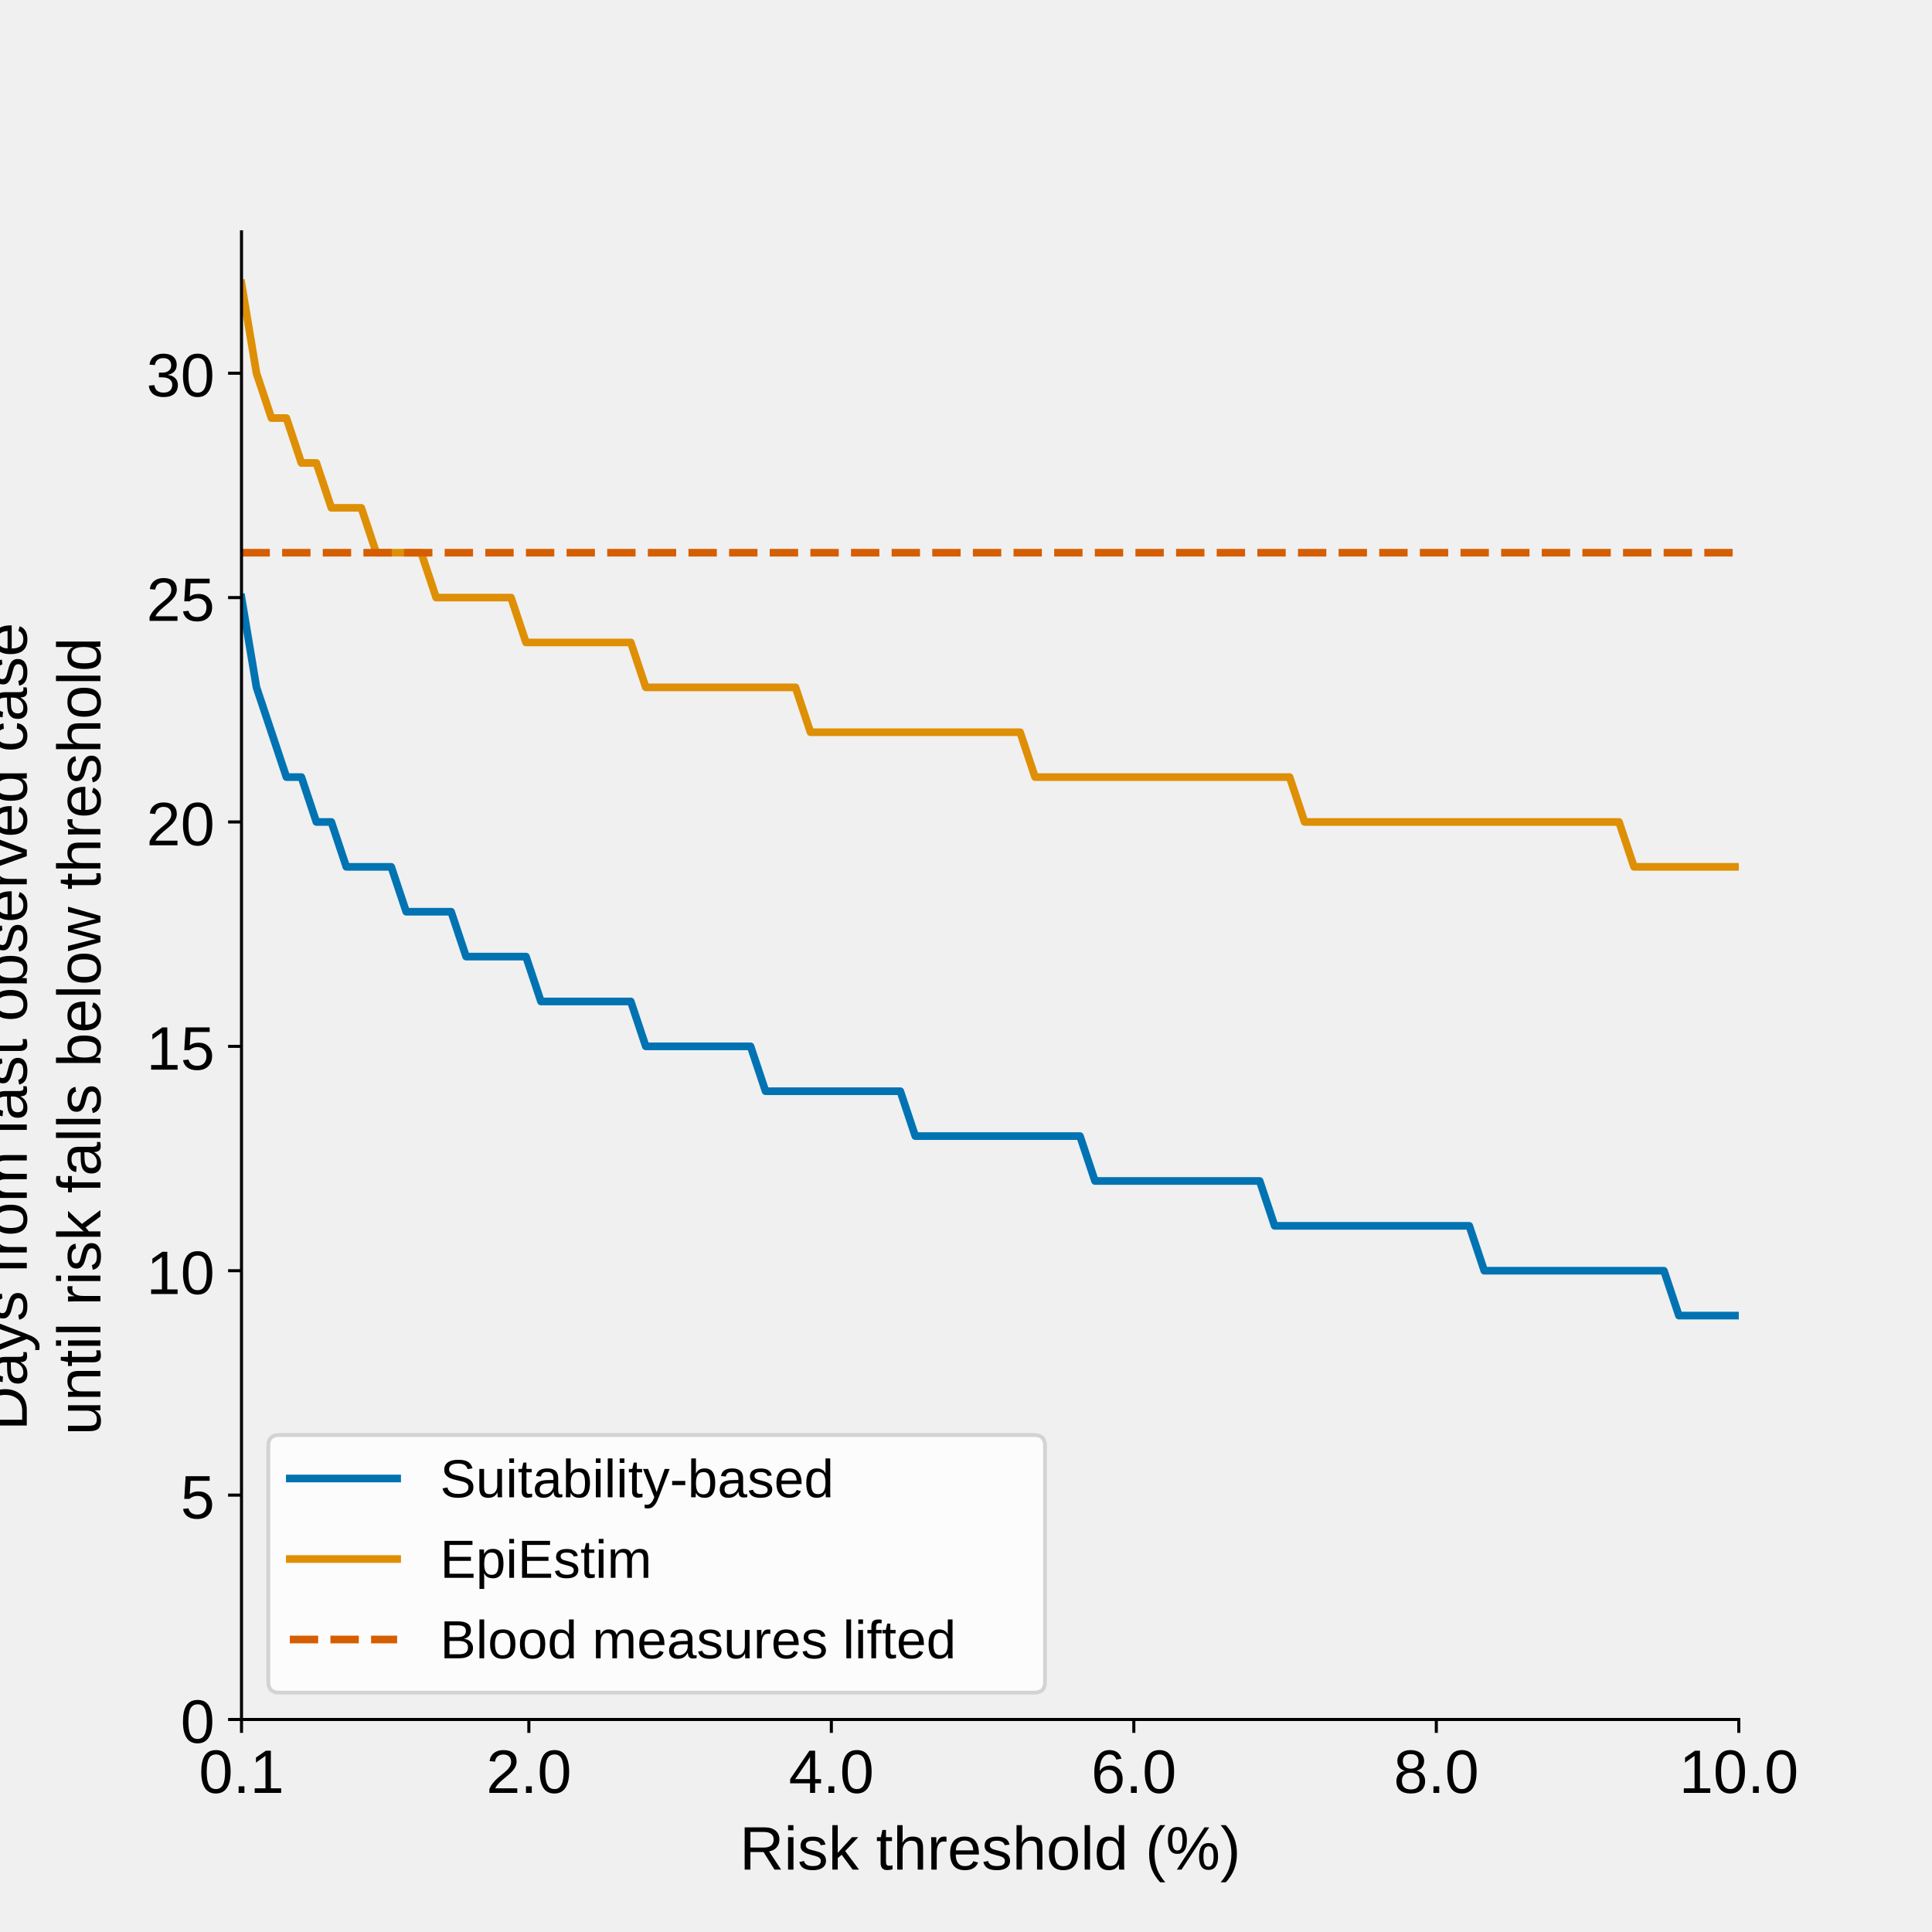
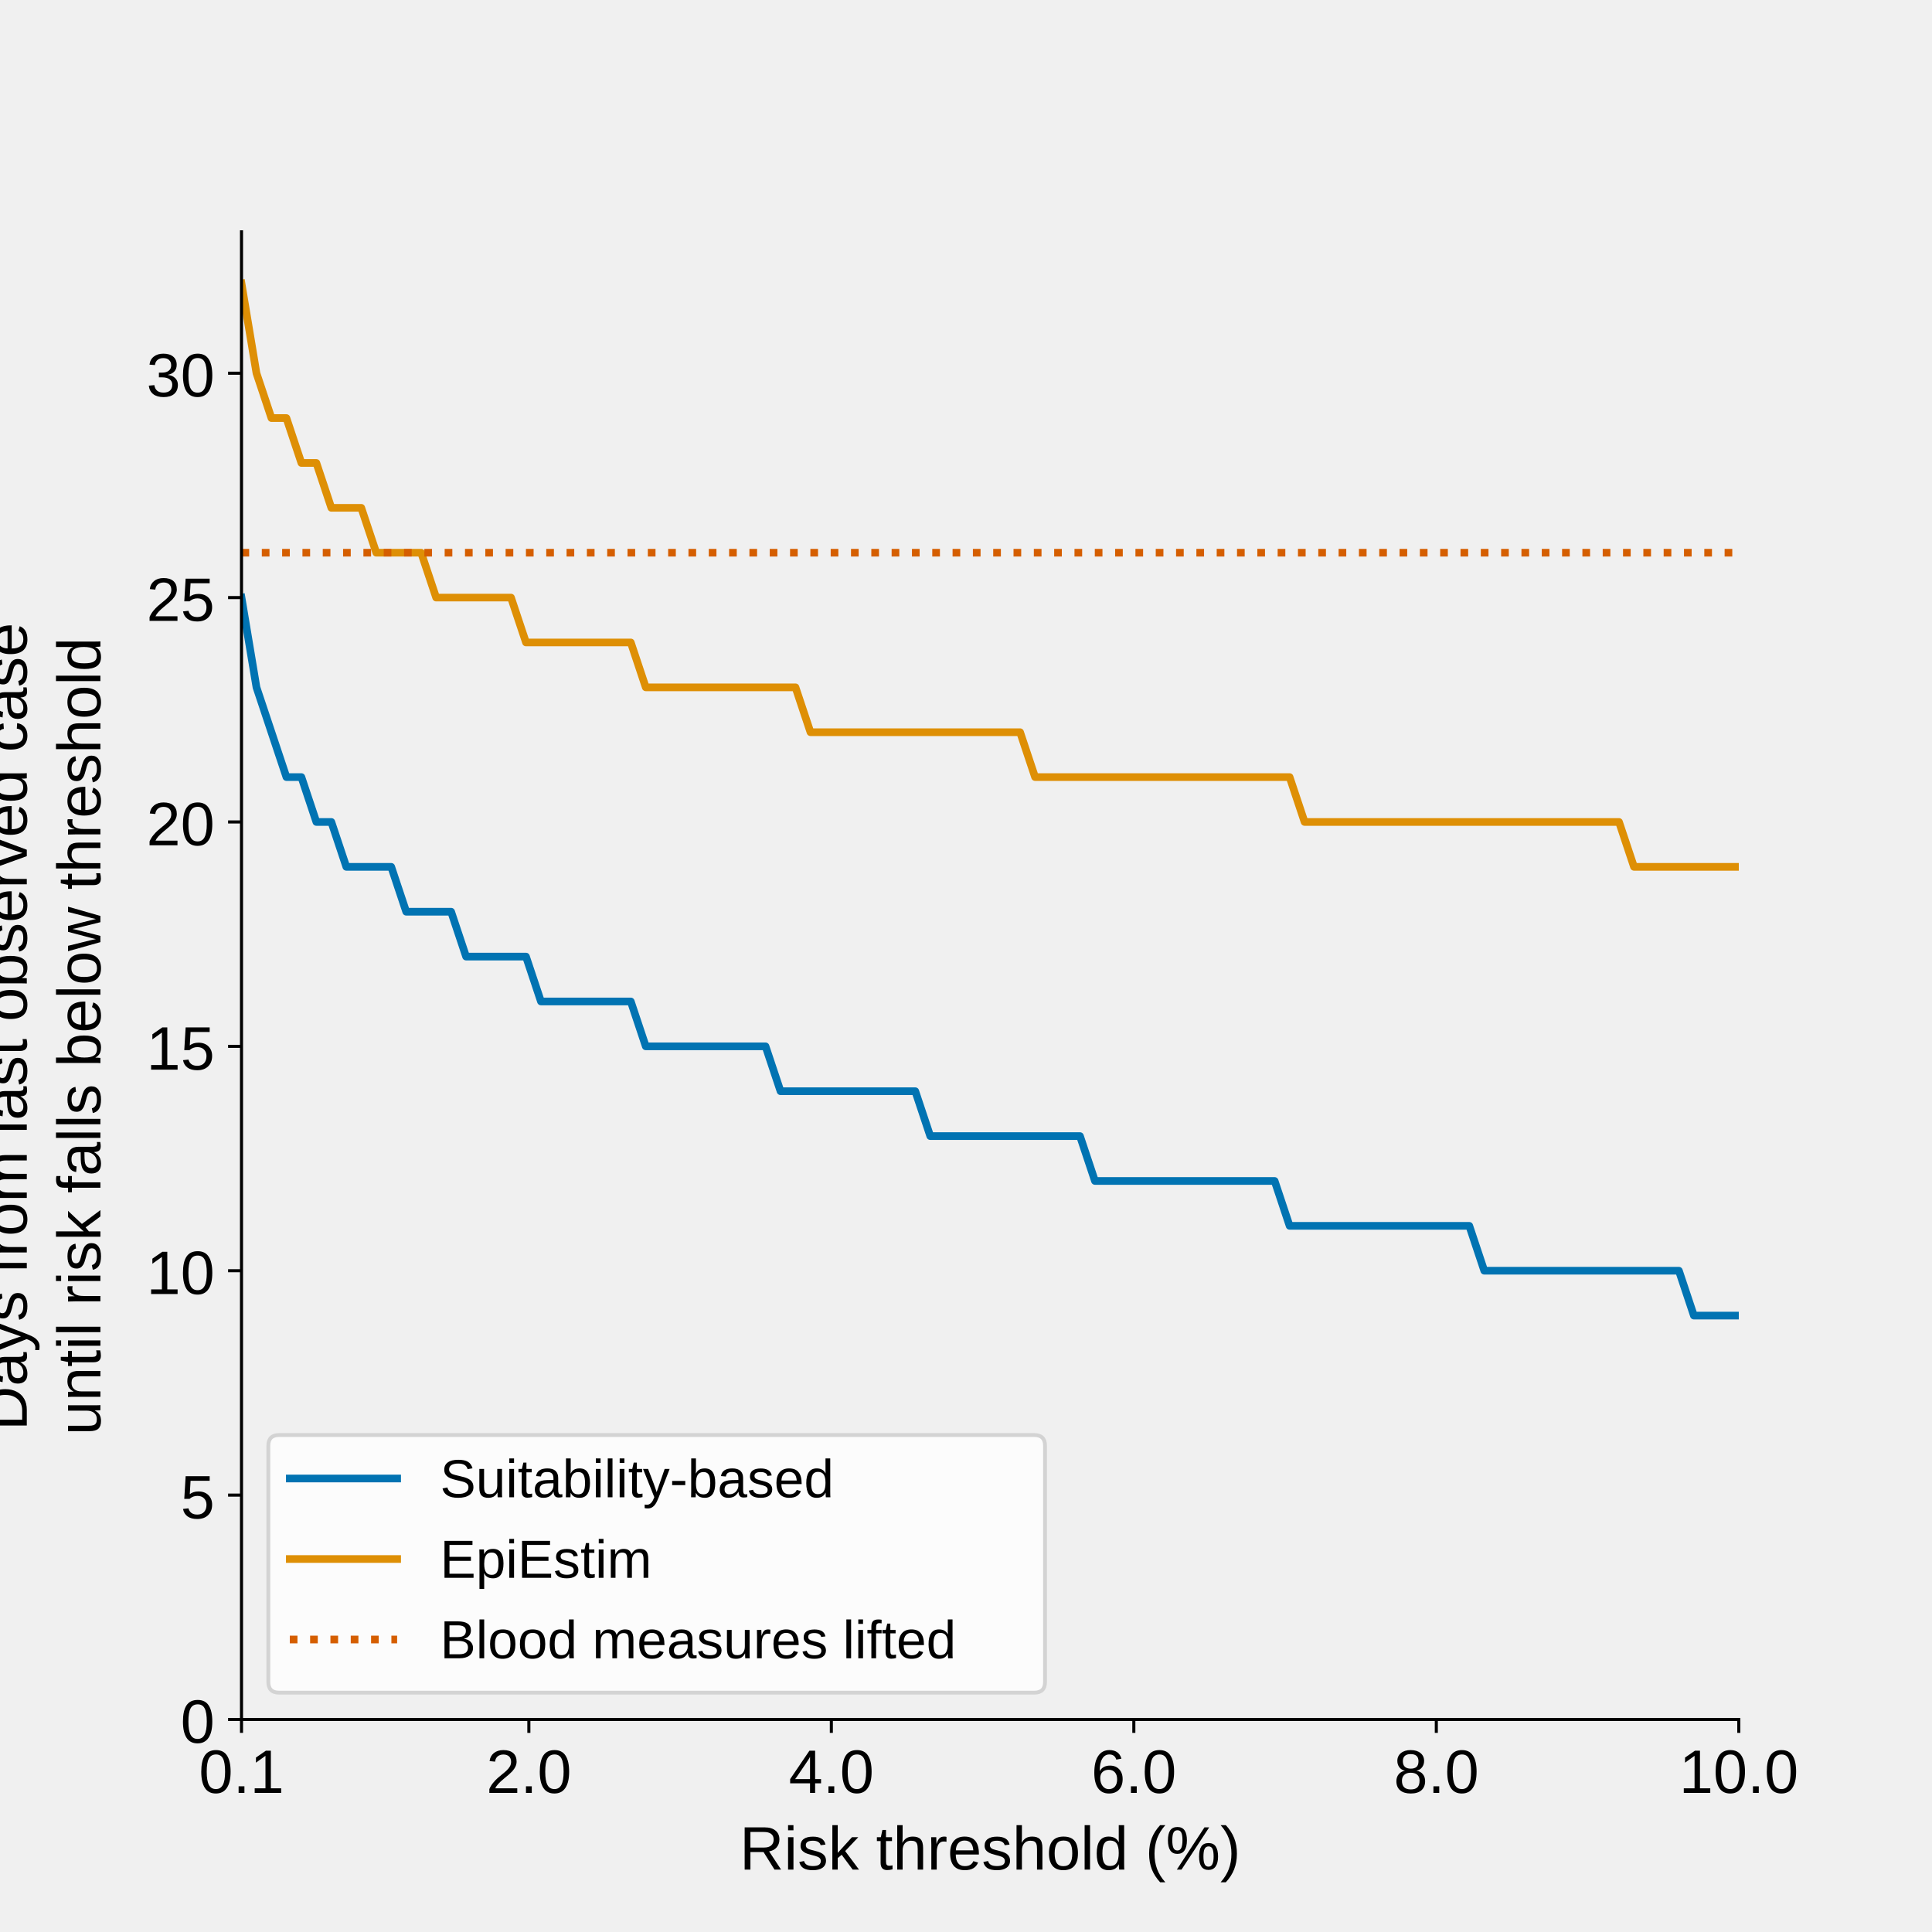
<svg xmlns="http://www.w3.org/2000/svg" xmlns:xlink="http://www.w3.org/1999/xlink" width="504pt" height="504pt" viewBox="0 0 504 504" version="1.1">
  <defs>
    <style type="text/css">*{stroke-linejoin: round; stroke-linecap: butt}</style>
  </defs>
  <g id="figure_1">
    <g id="patch_1">
      <path d="M 0 504  L 504 504  L 504 0  L 0 0  L 0 504  z " style="fill: none" />
    </g>
    <g id="axes_1">
      <g id="patch_2">
        <path d="M 63 448.56  L 453.6 448.56  L 453.6 60.48  L 63 60.48  L 63 448.56  z " style="fill: none" />
      </g>
      <g id="matplotlib.axis_1">
        <g id="xtick_1">
          <g id="line2d_1">
            <defs>
-               <path id="mbcd40a21b6" d="M 0 0  L 0 3.5  " style="stroke: #000000; stroke-width: 0.8" />
+               <path id="m4cf76884af" d="M 0 0  L 0 3.5  " style="stroke: #000000; stroke-width: 0.8" />
            </defs>
            <g>
-               <use xlink:href="#mbcd40a21b6" x="63" y="448.56" style="stroke: #000000; stroke-width: 0.8" />
+               <use xlink:href="#m4cf76884af" x="63" y="448.56" style="stroke: #000000; stroke-width: 0.8" />
            </g>
          </g>
          <g id="text_1">
            <text style="font-size: 16px; font-family: 'Arial', sans-serif; text-anchor: middle" x="63" y="467.716" transform="rotate(-0 63 467.7163)">0.1</text>
          </g>
        </g>
        <g id="xtick_2">
          <g id="line2d_2">
            <g>
-               <use xlink:href="#mbcd40a21b6" x="137.964" y="448.56" style="stroke: #000000; stroke-width: 0.8" />
+               <use xlink:href="#m4cf76884af" x="137.964" y="448.56" style="stroke: #000000; stroke-width: 0.8" />
            </g>
          </g>
          <g id="text_2">
            <text style="font-size: 16px; font-family: 'Arial', sans-serif; text-anchor: middle" x="137.964" y="467.716" transform="rotate(-0 137.9636 467.7163)">2.0</text>
          </g>
        </g>
        <g id="xtick_3">
          <g id="line2d_3">
            <g>
-               <use xlink:href="#mbcd40a21b6" x="216.873" y="448.56" style="stroke: #000000; stroke-width: 0.8" />
+               <use xlink:href="#m4cf76884af" x="216.873" y="448.56" style="stroke: #000000; stroke-width: 0.8" />
            </g>
          </g>
          <g id="text_3">
            <text style="font-size: 16px; font-family: 'Arial', sans-serif; text-anchor: middle" x="216.873" y="467.716" transform="rotate(-0 216.8727 467.7163)">4.0</text>
          </g>
        </g>
        <g id="xtick_4">
          <g id="line2d_4">
            <g>
-               <use xlink:href="#mbcd40a21b6" x="295.782" y="448.56" style="stroke: #000000; stroke-width: 0.8" />
+               <use xlink:href="#m4cf76884af" x="295.782" y="448.56" style="stroke: #000000; stroke-width: 0.8" />
            </g>
          </g>
          <g id="text_4">
            <text style="font-size: 16px; font-family: 'Arial', sans-serif; text-anchor: middle" x="295.782" y="467.716" transform="rotate(-0 295.7818 467.7163)">6.0</text>
          </g>
        </g>
        <g id="xtick_5">
          <g id="line2d_5">
            <g>
-               <use xlink:href="#mbcd40a21b6" x="374.691" y="448.56" style="stroke: #000000; stroke-width: 0.8" />
+               <use xlink:href="#m4cf76884af" x="374.691" y="448.56" style="stroke: #000000; stroke-width: 0.8" />
            </g>
          </g>
          <g id="text_5">
            <text style="font-size: 16px; font-family: 'Arial', sans-serif; text-anchor: middle" x="374.691" y="467.716" transform="rotate(-0 374.6909 467.7163)">8.0</text>
          </g>
        </g>
        <g id="xtick_6">
          <g id="line2d_6">
            <g>
-               <use xlink:href="#mbcd40a21b6" x="453.6" y="448.56" style="stroke: #000000; stroke-width: 0.8" />
+               <use xlink:href="#m4cf76884af" x="453.6" y="448.56" style="stroke: #000000; stroke-width: 0.8" />
            </g>
          </g>
          <g id="text_6">
            <text style="font-size: 16px; font-family: 'Arial', sans-serif; text-anchor: middle" x="453.6" y="467.716" transform="rotate(-0 453.6 467.7163)">10.0</text>
          </g>
        </g>
        <g id="text_7">
          <text style="font-size: 16px; font-family: 'Arial', sans-serif; text-anchor: middle" x="258.3" y="487.717" transform="rotate(-0 258.3 487.7175)">Risk threshold (%)</text>
        </g>
      </g>
      <g id="matplotlib.axis_2">
        <g id="ytick_1">
          <g id="line2d_7">
            <defs>
-               <path id="m8fea75cab4" d="M 0 0  L -3.5 0  " style="stroke: #000000; stroke-width: 0.8" />
+               <path id="mab48654e5f" d="M 0 0  L -3.5 0  " style="stroke: #000000; stroke-width: 0.8" />
            </defs>
            <g>
-               <use xlink:href="#m8fea75cab4" x="63" y="448.56" style="stroke: #000000; stroke-width: 0.8" />
+               <use xlink:href="#mab48654e5f" x="63" y="448.56" style="stroke: #000000; stroke-width: 0.8" />
            </g>
          </g>
          <g id="text_8">
            <text style="font-size: 16px; font-family: 'Arial', sans-serif; text-anchor: end" x="56" y="454.638" transform="rotate(-0 56 454.6381)">0</text>
          </g>
        </g>
        <g id="ytick_2">
          <g id="line2d_8">
            <g>
-               <use xlink:href="#m8fea75cab4" x="63" y="390.026" style="stroke: #000000; stroke-width: 0.8" />
+               <use xlink:href="#mab48654e5f" x="63" y="390.026" style="stroke: #000000; stroke-width: 0.8" />
            </g>
          </g>
          <g id="text_9">
            <text style="font-size: 16px; font-family: 'Arial', sans-serif; text-anchor: end" x="56" y="396.104" transform="rotate(-0 56 396.1042)">5</text>
          </g>
        </g>
        <g id="ytick_3">
          <g id="line2d_9">
            <g>
-               <use xlink:href="#m8fea75cab4" x="63" y="331.492" style="stroke: #000000; stroke-width: 0.8" />
+               <use xlink:href="#mab48654e5f" x="63" y="331.492" style="stroke: #000000; stroke-width: 0.8" />
            </g>
          </g>
          <g id="text_10">
            <text style="font-size: 16px; font-family: 'Arial', sans-serif; text-anchor: end" x="56" y="337.57" transform="rotate(-0 56 337.5703)">10</text>
          </g>
        </g>
        <g id="ytick_4">
          <g id="line2d_10">
            <g>
-               <use xlink:href="#m8fea75cab4" x="63" y="272.958" style="stroke: #000000; stroke-width: 0.8" />
+               <use xlink:href="#mab48654e5f" x="63" y="272.958" style="stroke: #000000; stroke-width: 0.8" />
            </g>
          </g>
          <g id="text_11">
            <text style="font-size: 16px; font-family: 'Arial', sans-serif; text-anchor: end" x="56" y="279.036" transform="rotate(-0 56 279.0363)">15</text>
          </g>
        </g>
        <g id="ytick_5">
          <g id="line2d_11">
            <g>
-               <use xlink:href="#m8fea75cab4" x="63" y="214.424" style="stroke: #000000; stroke-width: 0.8" />
+               <use xlink:href="#mab48654e5f" x="63" y="214.424" style="stroke: #000000; stroke-width: 0.8" />
            </g>
          </g>
          <g id="text_12">
            <text style="font-size: 16px; font-family: 'Arial', sans-serif; text-anchor: end" x="56" y="220.502" transform="rotate(-0 56 220.5024)">20</text>
          </g>
        </g>
        <g id="ytick_6">
          <g id="line2d_12">
            <g>
-               <use xlink:href="#m8fea75cab4" x="63" y="155.89" style="stroke: #000000; stroke-width: 0.8" />
+               <use xlink:href="#mab48654e5f" x="63" y="155.89" style="stroke: #000000; stroke-width: 0.8" />
            </g>
          </g>
          <g id="text_13">
            <text style="font-size: 16px; font-family: 'Arial', sans-serif; text-anchor: end" x="56" y="161.968" transform="rotate(-0 56 161.9684)">25</text>
          </g>
        </g>
        <g id="ytick_7">
          <g id="line2d_13">
            <g>
-               <use xlink:href="#m8fea75cab4" x="63" y="97.356" style="stroke: #000000; stroke-width: 0.8" />
+               <use xlink:href="#mab48654e5f" x="63" y="97.356" style="stroke: #000000; stroke-width: 0.8" />
            </g>
          </g>
          <g id="text_14">
            <text style="font-size: 16px; font-family: 'Arial', sans-serif; text-anchor: end" x="56" y="103.435" transform="rotate(-0 56 103.4345)">30</text>
          </g>
        </g>
        <g id="text_15">
          <text style="font-size: 16px; font-family: 'Arial', sans-serif" transform="translate(6.990312 373.18) rotate(-90)">Days from last observed case</text>
          <text style="font-size: 16px; font-family: 'Arial', sans-serif" transform="translate(26.19469 374.39) rotate(-90)">until risk falls below threshold</text>
        </g>
      </g>
      <g id="line2d_14">
-         <path d="M 63 155.89  L 66.906 179.304  L 70.812 191.011  L 74.718 202.717  L 78.624 202.717  L 82.53 214.424  L 86.436 214.424  L 90.342 226.131  L 94.248 226.131  L 98.154 226.131  L 102.06 226.131  L 105.966 237.838  L 109.872 237.838  L 113.778 237.838  L 117.684 237.838  L 121.59 249.545  L 125.496 249.545  L 129.402 249.545  L 133.308 249.545  L 137.214 249.545  L 141.12 261.251  L 145.026 261.251  L 148.932 261.251  L 152.838 261.251  L 156.744 261.251  L 160.65 261.251  L 164.556 261.251  L 168.462 272.958  L 172.368 272.958  L 176.274 272.958  L 180.18 272.958  L 184.086 272.958  L 187.992 272.958  L 191.898 272.958  L 195.804 272.958  L 199.71 284.665  L 203.616 284.665  L 207.522 284.665  L 211.428 284.665  L 215.334 284.665  L 219.24 284.665  L 223.146 284.665  L 227.052 284.665  L 230.958 284.665  L 234.864 284.665  L 238.77 296.372  L 242.676 296.372  L 246.582 296.372  L 250.488 296.372  L 254.394 296.372  L 258.3 296.372  L 262.206 296.372  L 266.112 296.372  L 270.018 296.372  L 273.924 296.372  L 277.83 296.372  L 281.736 296.372  L 285.642 308.079  L 289.548 308.079  L 293.454 308.079  L 297.36 308.079  L 301.266 308.079  L 305.172 308.079  L 309.078 308.079  L 312.984 308.079  L 316.89 308.079  L 320.796 308.079  L 324.702 308.079  L 328.608 308.079  L 332.514 319.785  L 336.42 319.785  L 340.326 319.785  L 344.232 319.785  L 348.138 319.785  L 352.044 319.785  L 355.95 319.785  L 359.856 319.785  L 363.762 319.785  L 367.668 319.785  L 371.574 319.785  L 375.48 319.785  L 379.386 319.785  L 383.292 319.785  L 387.198 331.492  L 391.104 331.492  L 395.01 331.492  L 398.916 331.492  L 402.822 331.492  L 406.728 331.492  L 410.634 331.492  L 414.54 331.492  L 418.446 331.492  L 422.352 331.492  L 426.258 331.492  L 430.164 331.492  L 434.07 331.492  L 437.976 343.199  L 441.882 343.199  L 445.788 343.199  L 449.694 343.199  L 453.6 343.199  " clip-path="url(#p50bbc7e339)" style="fill: none; stroke: #0173b2; stroke-width: 2; stroke-linecap: square" />
+         <path d="M 63 155.89  L 66.906 179.304  L 70.812 191.011  L 74.718 202.717  L 78.624 202.717  L 82.53 214.424  L 86.436 214.424  L 90.342 226.131  L 94.248 226.131  L 98.154 226.131  L 102.06 226.131  L 105.966 237.838  L 109.872 237.838  L 113.778 237.838  L 117.684 237.838  L 121.59 249.545  L 125.496 249.545  L 129.402 249.545  L 133.308 249.545  L 137.214 249.545  L 141.12 261.251  L 145.026 261.251  L 148.932 261.251  L 152.838 261.251  L 156.744 261.251  L 160.65 261.251  L 164.556 261.251  L 168.462 272.958  L 172.368 272.958  L 176.274 272.958  L 180.18 272.958  L 184.086 272.958  L 187.992 272.958  L 191.898 272.958  L 195.804 272.958  L 199.71 272.958  L 203.616 284.665  L 207.522 284.665  L 211.428 284.665  L 215.334 284.665  L 219.24 284.665  L 223.146 284.665  L 227.052 284.665  L 230.958 284.665  L 234.864 284.665  L 238.77 284.665  L 242.676 296.372  L 246.582 296.372  L 250.488 296.372  L 254.394 296.372  L 258.3 296.372  L 262.206 296.372  L 266.112 296.372  L 270.018 296.372  L 273.924 296.372  L 277.83 296.372  L 281.736 296.372  L 285.642 308.079  L 289.548 308.079  L 293.454 308.079  L 297.36 308.079  L 301.266 308.079  L 305.172 308.079  L 309.078 308.079  L 312.984 308.079  L 316.89 308.079  L 320.796 308.079  L 324.702 308.079  L 328.608 308.079  L 332.514 308.079  L 336.42 319.785  L 340.326 319.785  L 344.232 319.785  L 348.138 319.785  L 352.044 319.785  L 355.95 319.785  L 359.856 319.785  L 363.762 319.785  L 367.668 319.785  L 371.574 319.785  L 375.48 319.785  L 379.386 319.785  L 383.292 319.785  L 387.198 331.492  L 391.104 331.492  L 395.01 331.492  L 398.916 331.492  L 402.822 331.492  L 406.728 331.492  L 410.634 331.492  L 414.54 331.492  L 418.446 331.492  L 422.352 331.492  L 426.258 331.492  L 430.164 331.492  L 434.07 331.492  L 437.976 331.492  L 441.882 343.199  L 445.788 343.199  L 449.694 343.199  L 453.6 343.199  " clip-path="url(#p7b5e8e3090)" style="fill: none; stroke: #0173b2; stroke-width: 2; stroke-linecap: square" />
      </g>
      <g id="line2d_15">
-         <path d="M 63 73.943  L 66.906 97.356  L 70.812 109.063  L 74.718 109.063  L 78.624 120.77  L 82.53 120.77  L 86.436 132.477  L 90.342 132.477  L 94.248 132.477  L 98.154 144.184  L 102.06 144.184  L 105.966 144.184  L 109.872 144.184  L 113.778 155.89  L 117.684 155.89  L 121.59 155.89  L 125.496 155.89  L 129.402 155.89  L 133.308 155.89  L 137.214 167.597  L 141.12 167.597  L 145.026 167.597  L 148.932 167.597  L 152.838 167.597  L 156.744 167.597  L 160.65 167.597  L 164.556 167.597  L 168.462 179.304  L 172.368 179.304  L 176.274 179.304  L 180.18 179.304  L 184.086 179.304  L 187.992 179.304  L 191.898 179.304  L 195.804 179.304  L 199.71 179.304  L 203.616 179.304  L 207.522 179.304  L 211.428 191.011  L 215.334 191.011  L 219.24 191.011  L 223.146 191.011  L 227.052 191.011  L 230.958 191.011  L 234.864 191.011  L 238.77 191.011  L 242.676 191.011  L 246.582 191.011  L 250.488 191.011  L 254.394 191.011  L 258.3 191.011  L 262.206 191.011  L 266.112 191.011  L 270.018 202.717  L 273.924 202.717  L 277.83 202.717  L 281.736 202.717  L 285.642 202.717  L 289.548 202.717  L 293.454 202.717  L 297.36 202.717  L 301.266 202.717  L 305.172 202.717  L 309.078 202.717  L 312.984 202.717  L 316.89 202.717  L 320.796 202.717  L 324.702 202.717  L 328.608 202.717  L 332.514 202.717  L 336.42 202.717  L 340.326 214.424  L 344.232 214.424  L 348.138 214.424  L 352.044 214.424  L 355.95 214.424  L 359.856 214.424  L 363.762 214.424  L 367.668 214.424  L 371.574 214.424  L 375.48 214.424  L 379.386 214.424  L 383.292 214.424  L 387.198 214.424  L 391.104 214.424  L 395.01 214.424  L 398.916 214.424  L 402.822 214.424  L 406.728 214.424  L 410.634 214.424  L 414.54 214.424  L 418.446 214.424  L 422.352 214.424  L 426.258 226.131  L 430.164 226.131  L 434.07 226.131  L 437.976 226.131  L 441.882 226.131  L 445.788 226.131  L 449.694 226.131  L 453.6 226.131  " clip-path="url(#p50bbc7e339)" style="fill: none; stroke: #de8f05; stroke-width: 2; stroke-linecap: square" />
+         <path d="M 63 73.943  L 66.906 97.356  L 70.812 109.063  L 74.718 109.063  L 78.624 120.77  L 82.53 120.77  L 86.436 132.477  L 90.342 132.477  L 94.248 132.477  L 98.154 144.184  L 102.06 144.184  L 105.966 144.184  L 109.872 144.184  L 113.778 155.89  L 117.684 155.89  L 121.59 155.89  L 125.496 155.89  L 129.402 155.89  L 133.308 155.89  L 137.214 167.597  L 141.12 167.597  L 145.026 167.597  L 148.932 167.597  L 152.838 167.597  L 156.744 167.597  L 160.65 167.597  L 164.556 167.597  L 168.462 179.304  L 172.368 179.304  L 176.274 179.304  L 180.18 179.304  L 184.086 179.304  L 187.992 179.304  L 191.898 179.304  L 195.804 179.304  L 199.71 179.304  L 203.616 179.304  L 207.522 179.304  L 211.428 191.011  L 215.334 191.011  L 219.24 191.011  L 223.146 191.011  L 227.052 191.011  L 230.958 191.011  L 234.864 191.011  L 238.77 191.011  L 242.676 191.011  L 246.582 191.011  L 250.488 191.011  L 254.394 191.011  L 258.3 191.011  L 262.206 191.011  L 266.112 191.011  L 270.018 202.717  L 273.924 202.717  L 277.83 202.717  L 281.736 202.717  L 285.642 202.717  L 289.548 202.717  L 293.454 202.717  L 297.36 202.717  L 301.266 202.717  L 305.172 202.717  L 309.078 202.717  L 312.984 202.717  L 316.89 202.717  L 320.796 202.717  L 324.702 202.717  L 328.608 202.717  L 332.514 202.717  L 336.42 202.717  L 340.326 214.424  L 344.232 214.424  L 348.138 214.424  L 352.044 214.424  L 355.95 214.424  L 359.856 214.424  L 363.762 214.424  L 367.668 214.424  L 371.574 214.424  L 375.48 214.424  L 379.386 214.424  L 383.292 214.424  L 387.198 214.424  L 391.104 214.424  L 395.01 214.424  L 398.916 214.424  L 402.822 214.424  L 406.728 214.424  L 410.634 214.424  L 414.54 214.424  L 418.446 214.424  L 422.352 214.424  L 426.258 226.131  L 430.164 226.131  L 434.07 226.131  L 437.976 226.131  L 441.882 226.131  L 445.788 226.131  L 449.694 226.131  L 453.6 226.131  " clip-path="url(#p7b5e8e3090)" style="fill: none; stroke: #de8f05; stroke-width: 2; stroke-linecap: square" />
      </g>
      <g id="line2d_16">
-         <path d="M 63 144.184  L 453.6 144.184  " clip-path="url(#p50bbc7e339)" style="fill: none; stroke-dasharray: 7.4,3.2; stroke-dashoffset: 0; stroke: #d55e00; stroke-width: 2" />
+         <path d="M 63 144.184  L 453.6 144.184  " clip-path="url(#p7b5e8e3090)" style="fill: none; stroke-dasharray: 2,3.3; stroke-dashoffset: 0; stroke: #d55e00; stroke-width: 2" />
      </g>
      <g id="patch_3">
        <path d="M 63 448.56  L 63 60.48  " style="fill: none; stroke: #000000; stroke-width: 0.8; stroke-linejoin: miter; stroke-linecap: square" />
      </g>
      <g id="patch_4">
        <path d="M 63 448.56  L 453.6 448.56  " style="fill: none; stroke: #000000; stroke-width: 0.8; stroke-linejoin: miter; stroke-linecap: square" />
      </g>
      <g id="legend_1">
        <g id="patch_5">
          <path d="M 72.8 441.56  L 269.817 441.56  Q 272.617 441.56 272.617 438.76  L 272.617 377.157  Q 272.617 374.357 269.817 374.357  L 72.8 374.357  Q 70 374.357 70 377.157  L 70 438.76  Q 70 441.56 72.8 441.56  z " style="fill: #ffffff; opacity: 0.8; stroke: #cccccc; stroke-linejoin: miter" />
        </g>
        <g id="line2d_17">
          <path d="M 75.6 385.695  L 89.6 385.695  L 103.6 385.695  " style="fill: none; stroke: #0173b2; stroke-width: 2; stroke-linecap: square" />
        </g>
        <g id="text_16">
          <text style="font-size: 14px; font-family: 'Arial', sans-serif; text-anchor: start" x="114.8" y="390.595" transform="rotate(-0 114.8 390.5945)">Suitability-based</text>
        </g>
        <g id="line2d_18">
          <path d="M 75.6 406.696  L 89.6 406.696  L 103.6 406.696  " style="fill: none; stroke: #de8f05; stroke-width: 2; stroke-linecap: square" />
        </g>
        <g id="text_17">
          <text style="font-size: 14px; font-family: 'Arial', sans-serif; text-anchor: start" x="114.8" y="411.596" transform="rotate(-0 114.8 411.5956)">EpiEstim</text>
        </g>
        <g id="line2d_19">
-           <path d="M 75.6 427.697  L 89.6 427.697  L 103.6 427.697  " style="fill: none; stroke-dasharray: 7.4,3.2; stroke-dashoffset: 0; stroke: #d55e00; stroke-width: 2" />
+           <path d="M 75.6 427.697  L 89.6 427.697  L 103.6 427.697  " style="fill: none; stroke-dasharray: 2,3.3; stroke-dashoffset: 0; stroke: #d55e00; stroke-width: 2" />
        </g>
        <g id="text_18">
          <text style="font-size: 14px; font-family: 'Arial', sans-serif; text-anchor: start" x="114.8" y="432.597" transform="rotate(-0 114.8 432.5967)">Blood measures lifted</text>
        </g>
      </g>
    </g>
  </g>
  <defs>
-     <clipPath id="p50bbc7e339">
+     <clipPath id="p7b5e8e3090">
      <rect x="63" y="60.48" width="390.6" height="388.08" />
    </clipPath>
  </defs>
</svg>
